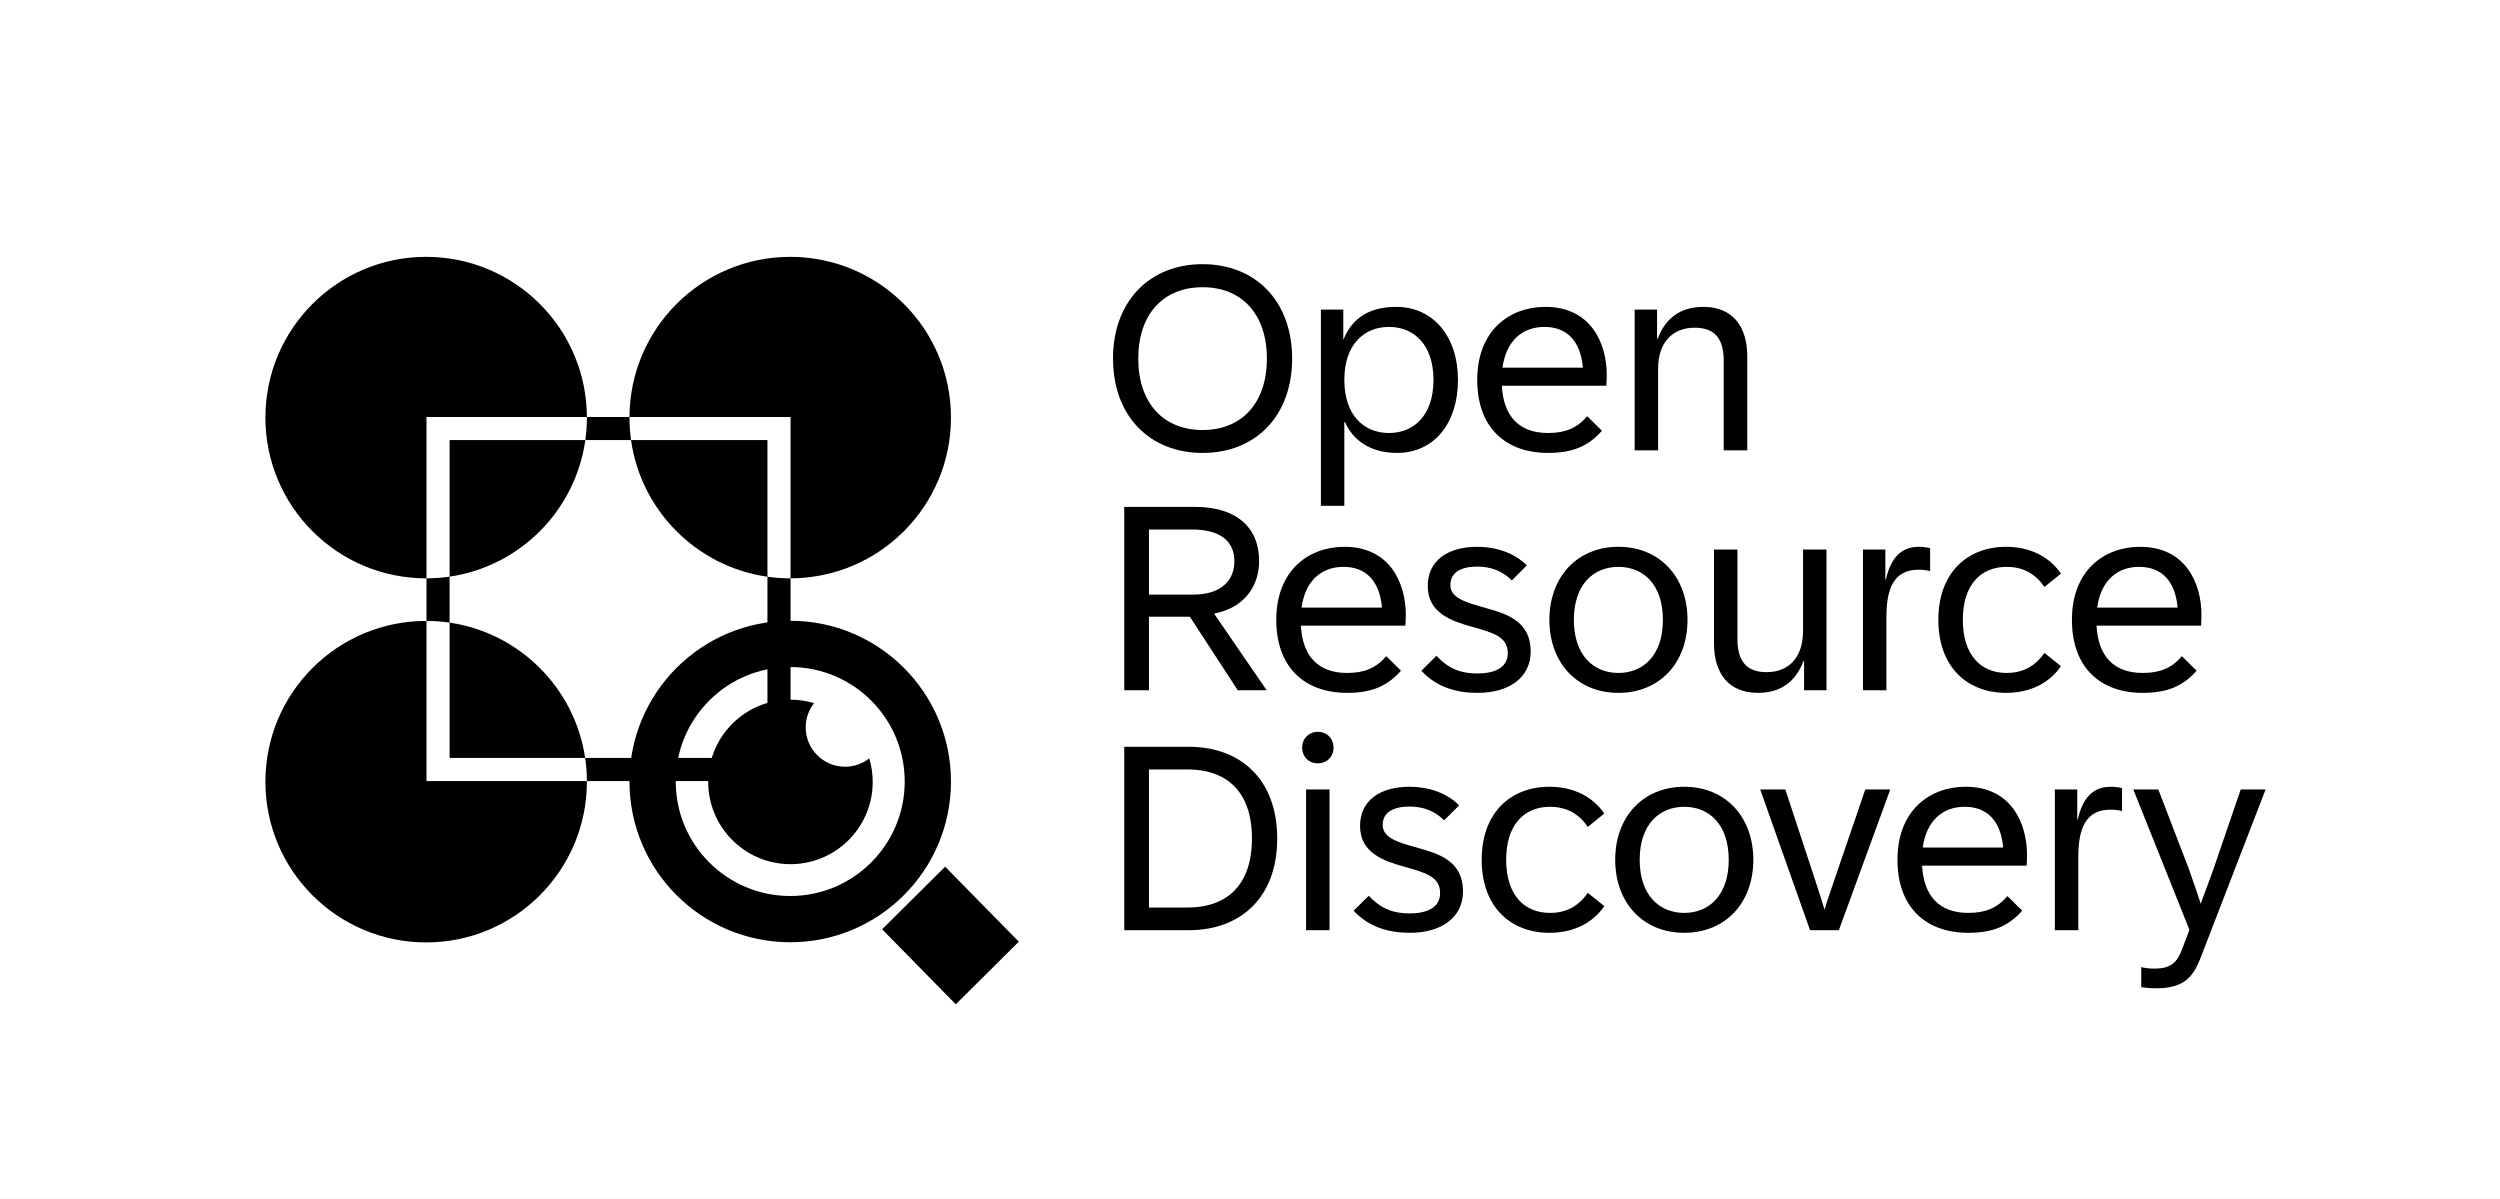
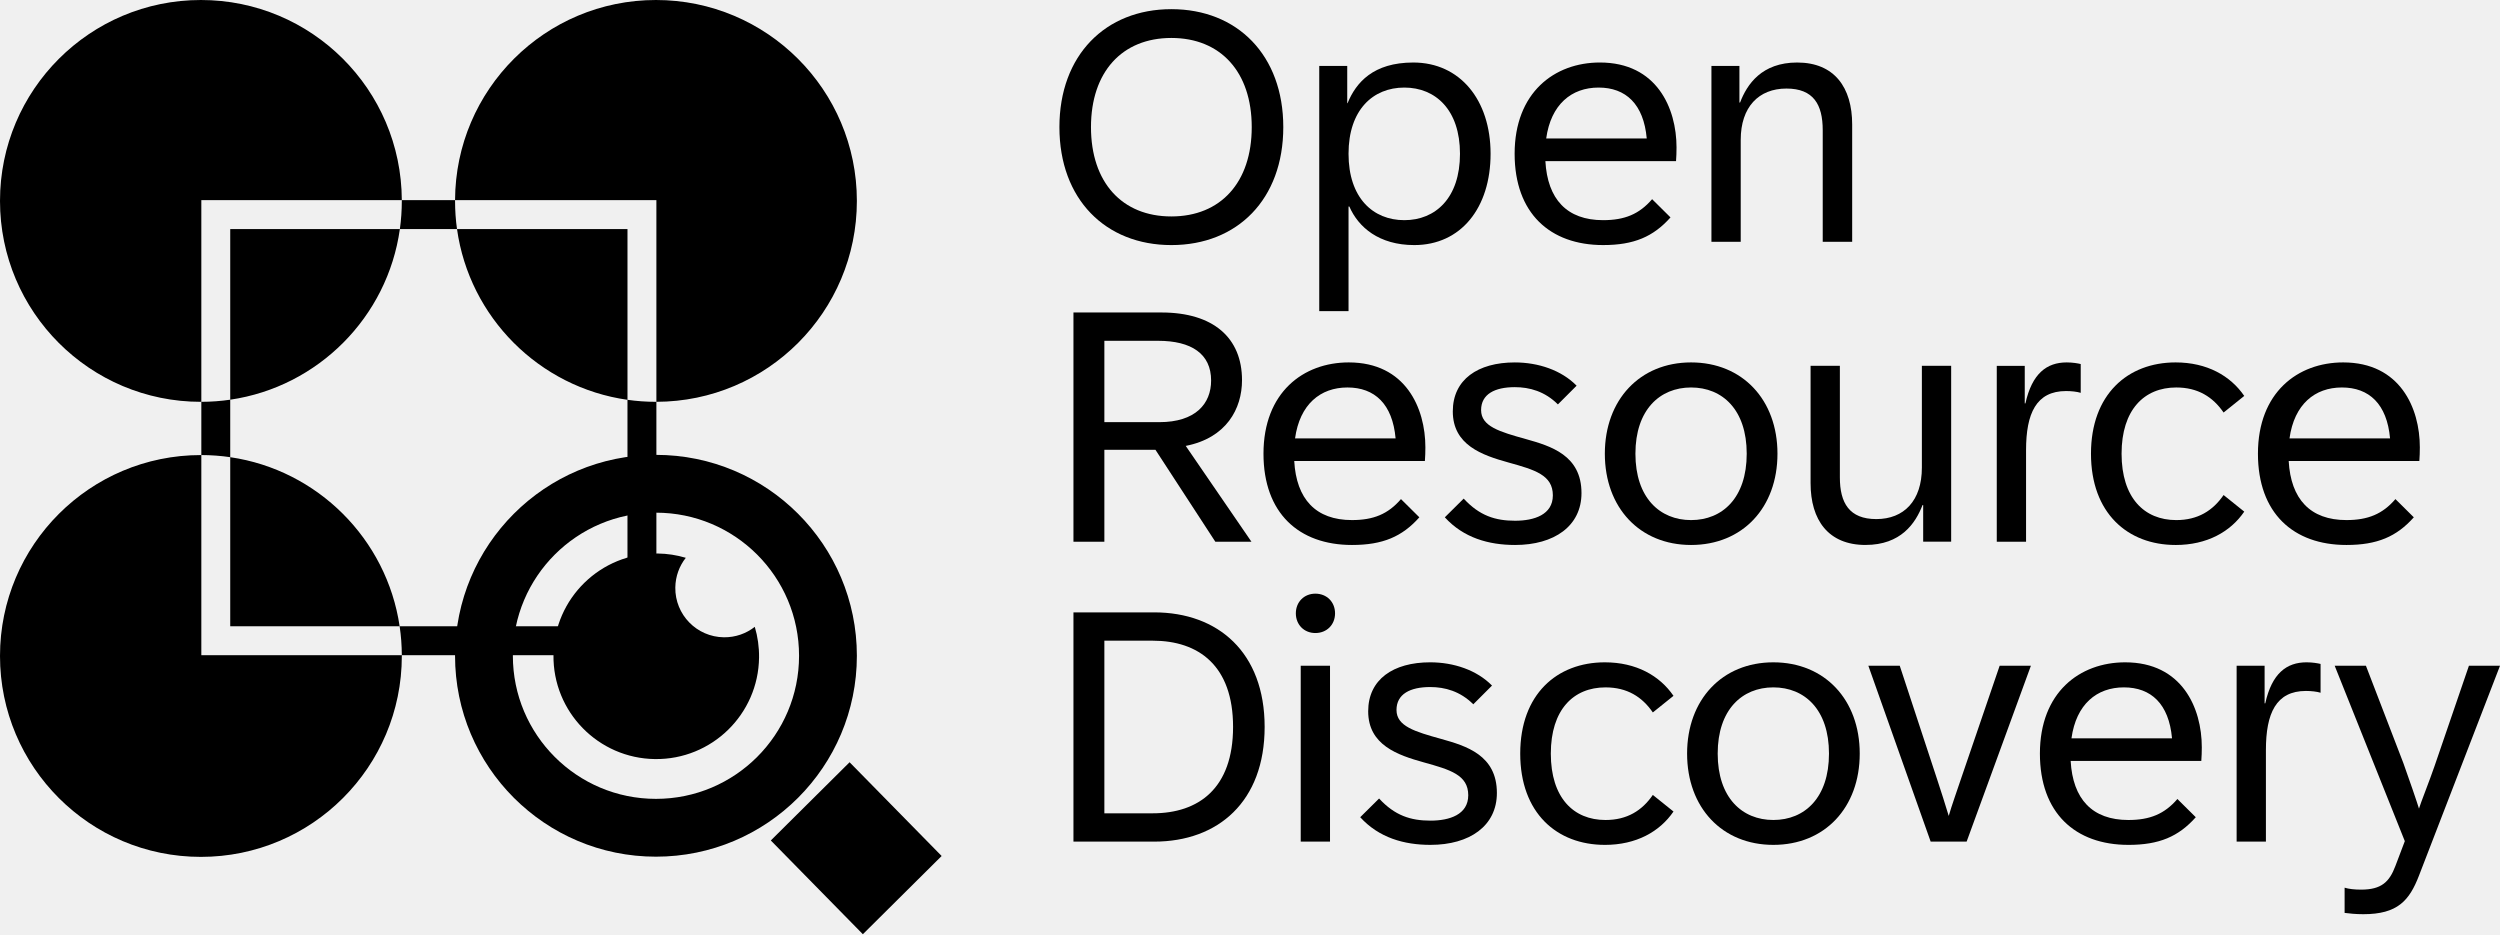
- <svg xmlns="http://www.w3.org/2000/svg" width="292" height="140" viewBox="0 0 292 140" fill="none">
-   <rect width="292" height="140" fill="white" />
-   <path d="M251.848 115.43C251.164 115.43 250.54 115.369 250.099 115.309V112.952C250.479 113.074 251.042 113.134 251.635 113.134C253.536 113.134 254.281 112.42 254.843 110.93L255.725 108.603L249.172 92.213H252.091L255.588 101.305C256.044 102.552 256.957 105.228 257.048 105.562C257.169 105.137 258.082 102.826 258.507 101.579L261.716 92.213H264.62L257.048 111.827C256.151 114.153 255.056 115.43 251.848 115.43Z" fill="black" />
-   <path d="M240.008 108.648V92.212H242.623V95.724H242.684C243.307 92.927 244.676 91.893 246.546 91.893C247.108 91.893 247.61 91.984 247.853 92.045V94.736C247.519 94.629 246.987 94.569 246.485 94.569C243.687 94.569 242.745 96.667 242.745 100.088V108.648H240.008Z" fill="black" />
-   <path d="M229.896 108.952C224.924 108.952 221.625 105.972 221.625 100.422C221.625 94.69 225.35 91.893 229.592 91.893C234.914 91.893 236.754 96.165 236.754 99.829C236.754 100.27 236.738 100.711 236.708 101.107H224.499C224.696 104.664 226.506 106.626 229.896 106.626C231.903 106.626 233.272 106.063 234.473 104.664L236.191 106.367C234.579 108.177 232.77 108.952 229.896 108.952ZM224.575 98.993H233.971C233.682 95.77 232.01 94.234 229.471 94.234C226.947 94.234 225.016 95.8 224.575 98.993Z" fill="black" />
-   <path d="M211.417 108.649L205.594 92.213H208.528L212.04 102.886C212.345 103.799 212.846 105.38 213.105 106.247C213.348 105.38 213.911 103.799 214.215 102.886L217.864 92.213H220.783L214.777 108.649H211.417Z" fill="black" />
-   <path d="M196.715 108.952C191.925 108.952 188.656 105.47 188.656 100.422C188.656 95.39 191.925 91.893 196.715 91.893C201.519 91.893 204.788 95.39 204.788 100.422C204.788 105.47 201.519 108.952 196.715 108.952ZM191.515 100.422C191.515 104.543 193.795 106.626 196.715 106.626C199.649 106.626 201.915 104.543 201.915 100.422C201.915 96.317 199.649 94.234 196.715 94.234C193.795 94.234 191.515 96.317 191.515 100.422Z" fill="black" />
-   <path d="M180.969 108.952C176.484 108.952 173.062 105.972 173.062 100.422C173.062 94.888 176.484 91.893 180.969 91.893C183.903 91.893 186.093 93.139 187.385 95.025L185.454 96.576C184.451 95.116 183.052 94.234 181.03 94.234C178.034 94.234 175.921 96.317 175.921 100.422C175.921 104.543 178.034 106.626 181.03 106.626C183.052 106.626 184.451 105.744 185.454 104.284L187.385 105.835C186.093 107.721 183.903 108.952 180.969 108.952Z" fill="black" />
-   <path d="M164.678 108.952C162.199 108.952 159.858 108.283 158.109 106.367L159.873 104.619C161.348 106.215 162.823 106.687 164.678 106.687C166.457 106.687 168.205 106.124 168.205 104.315C168.205 102.414 166.517 101.928 164.054 101.243C161.591 100.559 158.854 99.617 158.854 96.469C158.854 93.489 161.196 91.893 164.647 91.893C166.852 91.893 169.011 92.622 170.425 94.067L168.677 95.815C167.46 94.599 166.031 94.204 164.647 94.204C162.777 94.204 161.5 94.858 161.5 96.347C161.5 97.868 163.218 98.37 165.681 99.054C168.008 99.708 170.881 100.559 170.881 104.102C170.881 107.188 168.327 108.952 164.678 108.952Z" fill="black" />
-   <path d="M152.55 108.648V92.212H155.287V108.648H152.55ZM152.094 87.316C152.094 86.252 152.869 85.477 153.918 85.477C154.983 85.477 155.758 86.252 155.758 87.316C155.758 88.381 154.983 89.156 153.918 89.156C152.869 89.156 152.094 88.381 152.094 87.316Z" fill="black" />
-   <path d="M131.312 108.648V87.225H138.854C144.829 87.225 149.178 90.965 149.178 97.929C149.178 104.908 144.829 108.648 138.854 108.648H131.312ZM134.201 106.002H138.717C143.02 106.002 146.228 103.661 146.228 97.929C146.228 92.212 143.02 89.87 138.717 89.87H134.201V106.002Z" fill="black" />
-   <path d="M250.271 80.927C245.299 80.927 242 77.947 242 72.397C242 66.665 245.725 63.867 249.967 63.867C255.289 63.867 257.129 68.14 257.129 71.804C257.129 72.245 257.113 72.686 257.083 73.081H244.874C245.071 76.639 246.881 78.6 250.271 78.6C252.278 78.6 253.647 78.038 254.848 76.639L256.566 78.342C254.954 80.151 253.145 80.927 250.271 80.927ZM244.95 70.968H254.346C254.057 67.744 252.385 66.209 249.846 66.209C247.322 66.209 245.391 67.775 244.95 70.968Z" fill="black" />
-   <path d="M234.305 80.927C229.819 80.927 226.398 77.947 226.398 72.397C226.398 66.862 229.819 63.867 234.305 63.867C237.239 63.867 239.429 65.114 240.721 66.999L238.79 68.55C237.787 67.091 236.388 66.209 234.366 66.209C231.37 66.209 229.257 68.292 229.257 72.397C229.257 76.517 231.37 78.6 234.366 78.6C236.388 78.6 237.787 77.719 238.79 76.259L240.721 77.81C239.429 79.695 237.239 80.927 234.305 80.927Z" fill="black" />
-   <path d="M217.594 80.623V64.186H220.209V67.699H220.27C220.893 64.901 222.262 63.867 224.132 63.867C224.694 63.867 225.196 63.958 225.439 64.019V66.71C225.105 66.604 224.573 66.543 224.071 66.543C221.273 66.543 220.331 68.641 220.331 72.062V80.623H217.594Z" fill="black" />
-   <path d="M205.334 80.926C201.853 80.926 200.195 78.6 200.195 75.148V64.186H202.932V74.616C202.932 77.003 203.814 78.508 206.338 78.508C208.923 78.508 210.595 76.79 210.595 73.704V64.186H213.332V80.622H210.717V77.201H210.656C210.002 78.904 208.634 80.926 205.334 80.926Z" fill="black" />
-   <path d="M189.027 80.927C184.238 80.927 180.969 77.445 180.969 72.397C180.969 67.364 184.238 63.867 189.027 63.867C193.832 63.867 197.101 67.364 197.101 72.397C197.101 77.445 193.832 80.927 189.027 80.927ZM183.827 72.397C183.827 76.517 186.108 78.6 189.027 78.6C191.962 78.6 194.227 76.517 194.227 72.397C194.227 68.292 191.962 66.209 189.027 66.209C186.108 66.209 183.827 68.292 183.827 72.397Z" fill="black" />
-   <path d="M172.584 80.927C170.106 80.927 167.764 80.258 166.016 78.342L167.779 76.593C169.254 78.19 170.729 78.661 172.584 78.661C174.363 78.661 176.111 78.099 176.111 76.289C176.111 74.389 174.424 73.902 171.961 73.218C169.497 72.534 166.761 71.591 166.761 68.444C166.761 65.464 169.102 63.867 172.554 63.867C174.758 63.867 176.917 64.597 178.331 66.041L176.583 67.79C175.366 66.574 173.937 66.178 172.554 66.178C170.683 66.178 169.406 66.832 169.406 68.322C169.406 69.843 171.124 70.344 173.587 71.028C175.914 71.682 178.787 72.534 178.787 76.076C178.787 79.163 176.233 80.927 172.584 80.927Z" fill="black" />
-   <path d="M157.342 80.927C152.37 80.927 149.07 77.947 149.07 72.397C149.07 66.665 152.795 63.867 157.037 63.867C162.359 63.867 164.199 68.14 164.199 71.804C164.199 72.245 164.184 72.686 164.153 73.081H151.944C152.142 76.639 153.951 78.6 157.342 78.6C159.349 78.6 160.717 78.038 161.918 76.639L163.636 78.342C162.025 80.151 160.215 80.927 157.342 80.927ZM152.02 70.968H161.416C161.128 67.744 159.455 66.209 156.916 66.209C154.392 66.209 152.461 67.775 152.02 70.968Z" fill="black" />
-   <path d="M131.312 80.624V59.201H139.538C144.388 59.201 147.064 61.573 147.064 65.526C147.064 68.202 145.605 70.924 141.804 71.669L147.946 80.624H144.571L138.976 72.034H134.201V80.624H131.312ZM134.201 69.449H139.341C142.716 69.449 144.176 67.731 144.176 65.557C144.176 63.063 142.336 61.847 139.219 61.847H134.201V69.449Z" fill="black" />
-   <path d="M190.93 52.597V36.161H193.545V39.582H193.606C194.259 37.864 195.643 35.842 198.942 35.842C202.424 35.842 204.082 38.183 204.082 41.635V52.597H201.33V42.167C201.33 39.765 200.463 38.275 197.939 38.275C195.354 38.275 193.667 39.993 193.667 43.064V52.597H190.93Z" fill="black" />
-   <path d="M180.81 52.901C175.838 52.901 172.539 49.921 172.539 44.372C172.539 38.639 176.264 35.842 180.506 35.842C185.828 35.842 187.668 40.114 187.668 43.779C187.668 44.219 187.652 44.66 187.622 45.056H175.413C175.61 48.614 177.42 50.575 180.81 50.575C182.817 50.575 184.186 50.012 185.387 48.614L187.105 50.316C185.493 52.126 183.684 52.901 180.81 52.901ZM175.489 42.942H184.885C184.596 39.719 182.924 38.183 180.385 38.183C177.861 38.183 175.93 39.749 175.489 42.942Z" fill="black" />
-   <path d="M154.281 59.074V36.161H156.896V39.643H156.927C157.717 37.712 159.329 35.842 163.069 35.842C167.433 35.842 170.292 39.339 170.292 44.372C170.292 49.419 167.524 52.901 163.161 52.901C159.861 52.901 157.93 51.229 157.094 49.298H157.018V59.074H154.281ZM157.018 44.372C157.018 48.492 159.299 50.575 162.233 50.575C165.153 50.575 167.433 48.492 167.433 44.372C167.433 40.266 165.153 38.183 162.233 38.183C159.299 38.183 157.018 40.266 157.018 44.372Z" fill="black" />
-   <path d="M140.461 52.902C134.303 52.902 130 48.614 130 41.879C130 35.158 134.303 30.855 140.461 30.855C146.634 30.855 150.921 35.158 150.921 41.879C150.921 48.614 146.634 52.902 140.461 52.902ZM132.95 41.879C132.95 47.048 135.854 50.226 140.461 50.226C145.068 50.226 147.972 47.048 147.972 41.879C147.972 36.724 145.068 33.547 140.461 33.547C135.854 33.547 132.95 36.724 132.95 41.879Z" fill="black" />
-   <path fill-rule="evenodd" clip-rule="evenodd" d="M68.367 51.403C68.487 50.544 68.549 49.667 68.549 48.775C68.549 48.75 68.549 48.726 68.549 48.702H73.524C73.524 48.726 73.524 48.75 73.524 48.775C73.524 49.667 73.586 50.544 73.706 51.403H68.367ZM52.515 67.351V51.403H68.367C67.214 59.632 60.728 66.15 52.515 67.351ZM52.515 72.723V67.351C51.633 67.48 50.731 67.547 49.813 67.549V51.403V48.702H52.515H68.549C68.51 38.366 60.119 30 49.775 30C39.406 30 31 38.406 31 48.775C31 59.144 39.406 67.549 49.775 67.549C49.788 67.549 49.801 67.549 49.813 67.549V72.524C49.801 72.524 49.788 72.524 49.775 72.524C39.406 72.524 31 80.93 31 91.299C31 101.668 39.406 110.074 49.775 110.074C60.144 110.074 68.549 101.668 68.549 91.299C68.549 91.275 68.549 91.25 68.549 91.226H89.636H92.338V88.525V67.549C102.689 67.528 111.073 59.131 111.073 48.775C111.073 38.406 102.667 30 92.299 30C81.954 30 73.563 38.366 73.524 48.702H89.636H92.338V51.403V67.549C92.325 67.549 92.312 67.549 92.299 67.549C91.395 67.549 90.506 67.486 89.636 67.362V51.403H73.706C74.863 59.658 81.387 66.191 89.636 67.362V88.525H68.346C67.137 80.365 60.679 73.917 52.515 72.723ZM68.346 88.525C68.477 89.407 68.546 90.309 68.549 91.226H52.515H49.813V88.525V72.524C50.731 72.526 51.633 72.594 52.515 72.723V88.525H68.346Z" fill="black" />
-   <path fill-rule="evenodd" clip-rule="evenodd" d="M92.298 104.652C99.683 104.652 105.67 98.666 105.67 91.281C105.67 83.895 99.683 77.909 92.298 77.909C84.913 77.909 78.926 83.895 78.926 91.281C78.926 98.666 84.913 104.652 92.298 104.652ZM92.298 110.055C102.667 110.055 111.073 101.65 111.073 91.281C111.073 80.912 102.667 72.506 92.298 72.506C81.929 72.506 73.523 80.912 73.523 91.281C73.523 101.65 81.929 110.055 92.298 110.055Z" fill="black" />
-   <path fill-rule="evenodd" clip-rule="evenodd" d="M110.392 101.23L118.994 109.991L111.633 117.301L103.031 108.54L110.392 101.23Z" fill="black" />
-   <path fill-rule="evenodd" clip-rule="evenodd" d="M101.532 88.576C100.737 89.2 99.733 89.566 98.644 89.553C96.108 89.522 94.076 87.441 94.107 84.905C94.12 83.855 94.484 82.891 95.085 82.125C94.247 81.874 93.36 81.734 92.441 81.723C87.136 81.659 82.784 85.908 82.72 91.213C82.656 96.518 86.905 100.87 92.21 100.934C97.515 100.998 101.867 96.75 101.931 91.445C101.943 90.448 101.803 89.484 101.532 88.576Z" fill="black" />
+ <svg xmlns="http://www.w3.org/2000/svg" width="233.62" height="87.301" viewBox="0 0 233.62 87.301" fill="none" version="1.1" id="svg25">
+   <defs id="defs25" />
+   <path d="m 220.848,85.43 c -0.684,0 -1.308,-0.061 -1.749,-0.121 v -2.357 c 0.38,0.122 0.943,0.182 1.536,0.182 1.901,0 2.646,-0.714 3.208,-2.204 l 0.882,-2.327 -6.553,-16.39 h 2.919 l 3.497,9.092 c 0.456,1.247 1.369,3.923 1.46,4.257 0.121,-0.425 1.034,-2.736 1.459,-3.983 l 3.209,-9.366 h 2.904 l -7.572,19.614 c -0.897,2.326 -1.992,3.603 -5.2,3.603 z" fill="#000000" id="path1" />
+   <path d="M 209.008,78.648 V 62.212 h 2.615 v 3.512 h 0.061 c 0.623,-2.798 1.992,-3.832 3.862,-3.832 0.562,0 1.064,0.091 1.307,0.152 v 2.691 c -0.334,-0.106 -0.866,-0.167 -1.368,-0.167 -2.798,0 -3.74,2.098 -3.74,5.519 v 8.56 z" fill="#000000" id="path2" />
+   <path d="m 198.896,78.952 c -4.972,0 -8.271,-2.98 -8.271,-8.53 0,-5.732 3.725,-8.529 7.967,-8.529 5.322,0 7.162,4.272 7.162,7.937 0,0.441 -0.016,0.882 -0.046,1.278 h -12.209 c 0.197,3.557 2.007,5.519 5.397,5.519 2.007,0 3.376,-0.563 4.577,-1.962 l 1.718,1.703 c -1.612,1.81 -3.421,2.585 -6.295,2.585 z m -5.321,-9.959 h 9.396 c -0.289,-3.223 -1.961,-4.759 -4.5,-4.759 -2.524,0 -4.455,1.566 -4.896,4.759 z" fill="#000000" id="path3" />
+   <path d="m 180.417,78.649 -5.823,-16.436 h 2.934 l 3.512,10.673 c 0.305,0.913 0.806,2.494 1.065,3.361 0.243,-0.867 0.806,-2.448 1.11,-3.361 l 3.649,-10.673 h 2.919 l -6.006,16.436 z" fill="#000000" id="path4" />
+   <path d="m 165.715,78.952 c -4.79,0 -8.059,-3.482 -8.059,-8.53 0,-5.032 3.269,-8.529 8.059,-8.529 4.804,0 8.073,3.497 8.073,8.529 0,5.048 -3.269,8.53 -8.073,8.53 z m -5.2,-8.53 c 0,4.121 2.28,6.204 5.2,6.204 2.934,0 5.2,-2.083 5.2,-6.204 0,-4.105 -2.266,-6.188 -5.2,-6.188 -2.92,0 -5.2,2.083 -5.2,6.188 z" fill="#000000" id="path5" />
+   <path d="m 149.969,78.952 c -4.485,0 -7.907,-2.98 -7.907,-8.53 0,-5.534 3.422,-8.529 7.907,-8.529 2.934,0 5.124,1.247 6.416,3.132 l -1.931,1.551 c -1.003,-1.46 -2.402,-2.341 -4.424,-2.341 -2.996,0 -5.109,2.083 -5.109,6.188 0,4.121 2.113,6.204 5.109,6.204 2.022,0 3.421,-0.882 4.424,-2.342 l 1.931,1.551 c -1.292,1.886 -3.482,3.117 -6.416,3.117 z" fill="#000000" id="path6" />
+   <path d="m 133.678,78.952 c -2.479,0 -4.82,-0.669 -6.569,-2.585 l 1.764,-1.748 c 1.475,1.596 2.95,2.068 4.805,2.068 1.779,0 3.527,-0.563 3.527,-2.372 0,-1.901 -1.688,-2.387 -4.151,-3.072 -2.463,-0.684 -5.2,-1.627 -5.2,-4.774 0,-2.98 2.342,-4.577 5.793,-4.577 2.205,0 4.364,0.73 5.778,2.174 l -1.748,1.749 c -1.217,-1.216 -2.646,-1.612 -4.03,-1.612 -1.87,0 -3.147,0.654 -3.147,2.144 0,1.52 1.718,2.022 4.181,2.706 2.327,0.654 5.2,1.505 5.2,5.048 0,3.086 -2.554,4.85 -6.203,4.85 z" fill="#000000" id="path7" />
+   <path d="M 121.55,78.648 V 62.212 h 2.737 V 78.648 Z m -0.456,-21.332 c 0,-1.064 0.775,-1.84 1.824,-1.84 1.065,0 1.84,0.775 1.84,1.84 0,1.064 -0.775,1.84 -1.84,1.84 -1.049,0 -1.824,-0.775 -1.824,-1.84 z" fill="#000000" id="path8" />
+   <path d="M 100.312,78.648 V 57.225 h 7.542 c 5.975,0 10.324,3.74 10.324,10.704 0,6.979 -4.349,10.719 -10.324,10.719 z m 2.889,-2.646 h 4.516 c 4.303,0 7.511,-2.341 7.511,-8.073 0,-5.717 -3.208,-8.058 -7.511,-8.058 h -4.516 z" fill="#000000" id="path9" />
+   <path d="m 219.271,50.927 c -4.972,0 -8.271,-2.98 -8.271,-8.53 0,-5.732 3.725,-8.53 7.967,-8.53 5.322,0 7.162,4.272 7.162,7.937 0,0.441 -0.016,0.882 -0.046,1.277 h -12.209 c 0.197,3.558 2.007,5.519 5.397,5.519 2.007,0 3.376,-0.563 4.577,-1.961 l 1.718,1.703 c -1.612,1.809 -3.421,2.585 -6.295,2.585 z m -5.321,-9.959 h 9.396 c -0.289,-3.223 -1.961,-4.759 -4.5,-4.759 -2.524,0 -4.455,1.566 -4.896,4.759 z" fill="#000000" id="path10" />
+   <path d="m 203.305,50.927 c -4.486,0 -7.907,-2.98 -7.907,-8.53 0,-5.534 3.421,-8.53 7.907,-8.53 2.934,0 5.124,1.247 6.416,3.132 l -1.931,1.551 c -1.003,-1.46 -2.402,-2.341 -4.424,-2.341 -2.996,0 -5.109,2.083 -5.109,6.188 0,4.12 2.113,6.204 5.109,6.204 2.022,0 3.421,-0.882 4.424,-2.341 l 1.931,1.551 c -1.292,1.885 -3.482,3.117 -6.416,3.117 z" fill="#000000" id="path11" />
+   <path d="M 186.594,50.623 V 34.187 h 2.615 v 3.512 h 0.061 c 0.623,-2.798 1.992,-3.832 3.862,-3.832 0.562,0 1.064,0.091 1.307,0.152 v 2.691 c -0.334,-0.106 -0.866,-0.167 -1.368,-0.167 -2.798,0 -3.74,2.098 -3.74,5.519 v 8.56 z" fill="#000000" id="path12" />
+   <path d="m 174.334,50.926 c -3.481,0 -5.139,-2.326 -5.139,-5.778 V 34.185 h 2.737 v 10.43 c 0,2.387 0.882,3.892 3.406,3.892 2.585,0 4.257,-1.718 4.257,-4.805 v -9.518 h 2.737 v 16.436 h -2.615 v -3.421 h -0.061 c -0.654,1.703 -2.022,3.725 -5.322,3.725 z" fill="#000000" id="path13" />
+   <path d="m 158.027,50.927 c -4.789,0 -8.058,-3.482 -8.058,-8.53 0,-5.033 3.269,-8.53 8.058,-8.53 4.805,0 8.074,3.497 8.074,8.53 0,5.048 -3.269,8.53 -8.074,8.53 z m -5.2,-8.53 c 0,4.12 2.281,6.204 5.2,6.204 2.935,0 5.2,-2.083 5.2,-6.204 0,-4.105 -2.265,-6.188 -5.2,-6.188 -2.919,0 -5.2,2.083 -5.2,6.188 z" fill="#000000" id="path14" />
+   <path d="m 141.584,50.927 c -2.478,0 -4.82,-0.669 -6.568,-2.585 l 1.763,-1.748 c 1.475,1.597 2.95,2.068 4.805,2.068 1.779,0 3.527,-0.562 3.527,-2.372 0,-1.901 -1.687,-2.387 -4.15,-3.071 -2.464,-0.684 -5.2,-1.627 -5.2,-4.774 0,-2.98 2.341,-4.577 5.793,-4.577 2.204,0 4.363,0.73 5.777,2.174 l -1.748,1.749 c -1.217,-1.216 -2.646,-1.612 -4.029,-1.612 -1.871,0 -3.148,0.654 -3.148,2.144 0,1.52 1.718,2.022 4.181,2.706 2.327,0.654 5.2,1.505 5.2,5.048 0,3.087 -2.554,4.85 -6.203,4.85 z" fill="#000000" id="path15" />
+   <path d="m 126.342,50.927 c -4.972,0 -8.272,-2.98 -8.272,-8.53 0,-5.732 3.725,-8.53 7.967,-8.53 5.322,0 7.162,4.272 7.162,7.937 0,0.441 -0.015,0.882 -0.046,1.277 h -12.209 c 0.198,3.558 2.007,5.519 5.398,5.519 2.007,0 3.375,-0.563 4.576,-1.961 l 1.718,1.703 c -1.611,1.809 -3.421,2.585 -6.294,2.585 z m -5.322,-9.959 h 9.396 c -0.288,-3.223 -1.961,-4.759 -4.5,-4.759 -2.524,0 -4.455,1.566 -4.896,4.759 z" fill="#000000" id="path16" />
+   <path d="M 100.312,50.624 V 29.201 h 8.226 c 4.85,0 7.526,2.372 7.526,6.325 0,2.676 -1.459,5.398 -5.26,6.143 l 6.142,8.956 h -3.375 l -5.595,-8.591 h -4.775 v 8.591 z m 2.889,-11.175 h 5.14 c 3.375,0 4.835,-1.718 4.835,-3.892 0,-2.494 -1.84,-3.71 -4.957,-3.71 h -5.018 z" fill="#000000" id="path17" />
+   <path d="M 159.93,22.597 V 6.161 h 2.615 v 3.421 h 0.061 c 0.653,-1.718 2.037,-3.74 5.336,-3.74 3.482,0 5.14,2.341 5.14,5.793 V 22.597 H 170.33 V 12.167 c 0,-2.402 -0.867,-3.892 -3.391,-3.892 -2.585,0 -4.272,1.718 -4.272,4.79 v 9.533 z" fill="#000000" id="path18" />
+   <path d="m 149.81,22.901 c -4.972,0 -8.271,-2.98 -8.271,-8.53 0,-5.732 3.725,-8.53 7.967,-8.53 5.322,0 7.162,4.272 7.162,7.937 0,0.441 -0.016,0.882 -0.046,1.277 h -12.209 c 0.197,3.558 2.007,5.519 5.397,5.519 2.007,0 3.376,-0.563 4.577,-1.961 l 1.718,1.703 c -1.612,1.809 -3.421,2.585 -6.295,2.585 z m -5.321,-9.959 h 9.396 c -0.289,-3.223 -1.961,-4.759 -4.5,-4.759 -2.524,0 -4.455,1.566 -4.896,4.759 z" fill="#000000" id="path19" />
+   <path d="M 123.281,29.074 V 6.161 h 2.615 v 3.482 h 0.031 c 0.79,-1.931 2.402,-3.801 6.142,-3.801 4.364,0 7.223,3.497 7.223,8.53 0,5.048 -2.768,8.53 -7.131,8.53 -3.3,0 -5.231,-1.673 -6.067,-3.603 h -0.076 v 9.777 z m 2.737,-14.703 c 0,4.12 2.281,6.203 5.215,6.203 2.92,0 5.2,-2.083 5.2,-6.203 0,-4.105 -2.28,-6.188 -5.2,-6.188 -2.934,0 -5.215,2.083 -5.215,6.188 z" fill="#000000" id="path20" />
+   <path d="M 109.461,22.902 C 103.303,22.902 99,18.614 99,11.879 99,5.158 103.303,0.856 109.461,0.856 c 6.173,0 10.46,4.303 10.46,11.023 0,6.736 -4.287,11.023 -10.46,11.023 z M 101.95,11.879 c 0,5.17 2.904,8.347 7.511,8.347 4.607,0 7.511,-3.178 7.511,-8.347 0,-5.154 -2.904,-8.332 -7.511,-8.332 -4.607,0 -7.511,3.178 -7.511,8.332 z" fill="#000000" id="path21" />
+   <path fill-rule="evenodd" clip-rule="evenodd" d="m 37.367,21.403 c 0.12,-0.859 0.182,-1.736 0.182,-2.628 0,-0.024 0,-0.049 -10e-5,-0.073 h 4.975 c -10e-5,0.024 -10e-5,0.049 -10e-5,0.073 0,0.892 0.062,1.77 0.182,2.628 z M 21.515,37.351 V 21.403 h 15.852 c -1.153,8.228 -7.639,14.747 -15.852,15.948 z m 0,5.372 v -5.372 c -0.882,0.129 -1.784,0.197 -2.701,0.199 V 21.403 18.702 h 2.701 16.034 C 37.51,8.366 29.119,0 18.775,0 8.406,0 0,8.406 0,18.775 c 0,10.369 8.406,18.775 18.775,18.775 0.013,0 0.026,0 0.039,0 v 4.975 c -0.013,-1e-4 -0.026,-1e-4 -0.039,-1e-4 C 8.406,42.524 0,50.93 0,61.299 c 0,10.369 8.406,18.775 18.775,18.775 10.369,0 18.775,-8.406 18.775,-18.775 0,-0.024 0,-0.049 -10e-5,-0.073 h 21.087 2.701 V 58.525 37.549 C 71.689,37.528 80.073,29.131 80.073,18.775 80.073,8.406 71.667,0 61.298,0 50.954,0 42.563,8.366 42.524,18.702 h 16.113 2.701 v 2.701 16.146 c -0.013,0 -0.026,0 -0.039,0 -0.904,0 -1.792,-0.064 -2.662,-0.187 V 21.403 H 42.706 c 1.156,8.255 7.68,14.788 15.93,15.959 V 58.525 H 37.346 C 36.137,50.365 29.679,43.917 21.515,42.723 Z m 15.831,15.802 c 0.131,0.882 0.2,1.784 0.203,2.701 H 21.515 18.814 V 58.525 42.524 c 0.917,0.002 1.819,0.07 2.701,0.198 v 15.802 z" fill="#000000" id="path22" />
+   <path fill-rule="evenodd" clip-rule="evenodd" d="m 61.298,74.652 c 7.385,0 13.372,-5.986 13.372,-13.371 0,-7.385 -5.987,-13.372 -13.372,-13.372 -7.385,0 -13.372,5.987 -13.372,13.372 0,7.385 5.987,13.371 13.372,13.371 z m 0,5.403 c 10.369,0 18.775,-8.405 18.775,-18.774 0,-10.369 -8.406,-18.775 -18.775,-18.775 -10.369,0 -18.775,8.406 -18.775,18.775 0,10.369 8.406,18.774 18.775,18.774 z" fill="#000000" id="path23" />
+   <path fill-rule="evenodd" clip-rule="evenodd" d="m 79.392,71.23 8.602,8.761 -7.361,7.31 -8.602,-8.761 z" fill="#000000" id="path24" />
+   <path fill-rule="evenodd" clip-rule="evenodd" d="m 70.532,58.577 c -0.795,0.623 -1.799,0.99 -2.888,0.976 -2.537,-0.031 -4.568,-2.112 -4.537,-4.648 0.013,-1.05 0.377,-2.013 0.979,-2.78 -0.838,-0.251 -1.725,-0.391 -2.644,-0.402 -5.305,-0.064 -9.657,4.185 -9.721,9.49 -0.064,5.305 4.185,9.657 9.49,9.721 5.305,0.064 9.657,-4.184 9.721,-9.489 0.012,-0.997 -0.128,-1.961 -0.399,-2.868 z" fill="#000000" id="path25" />
</svg>
